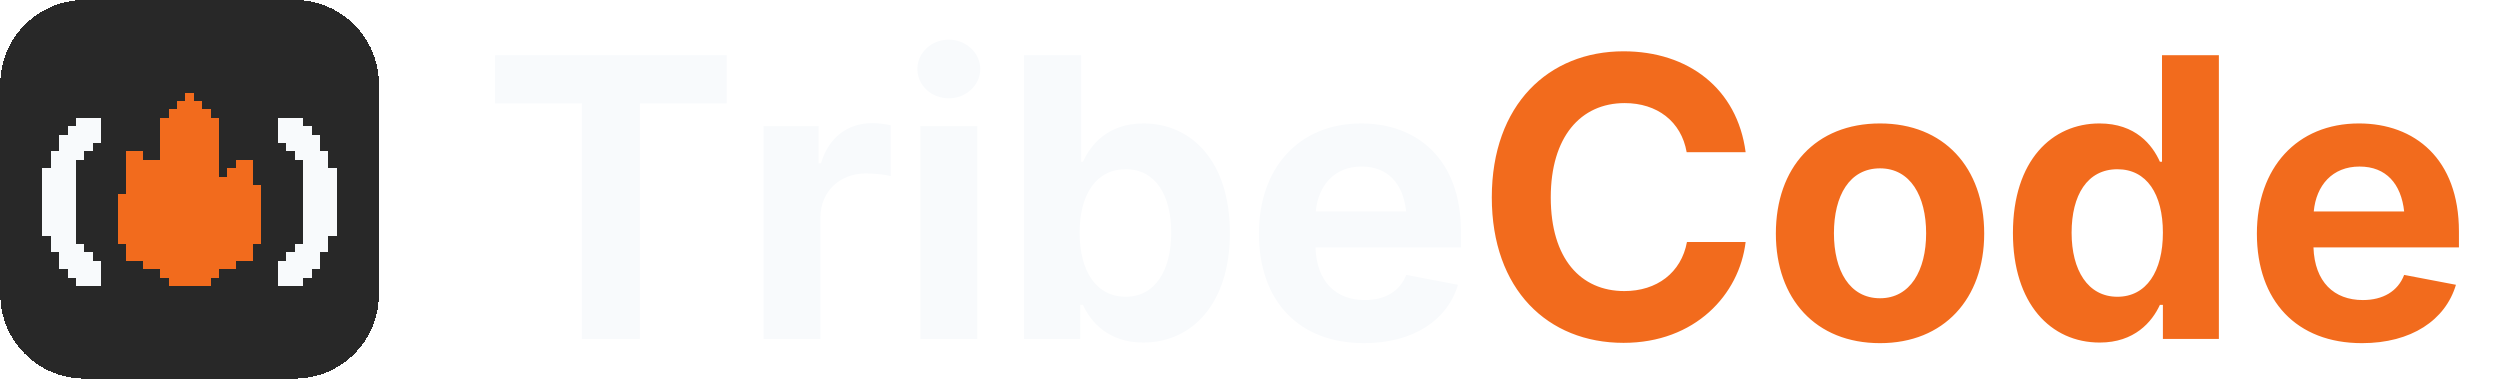
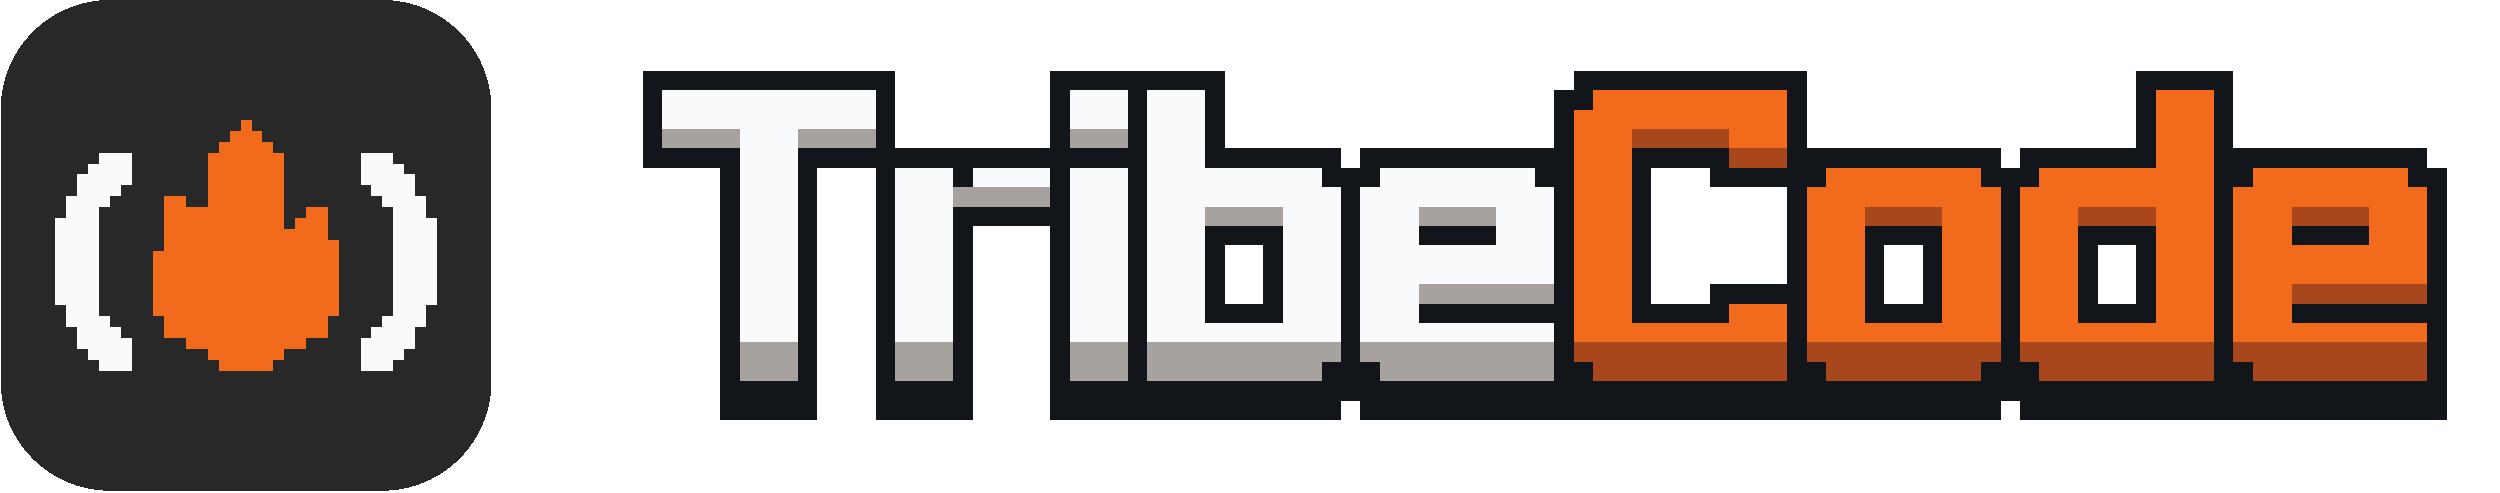
- <svg xmlns="http://www.w3.org/2000/svg" viewBox="0 0 835 127" width="1335" height="203">
+ <svg xmlns="http://www.w3.org/2000/svg" viewBox="0 0 644 127" width="1030" height="203">
  <svg x="0" y="0" width="126.48" height="126.48" viewBox="0 0 45 45" shape-rendering="crispEdges">
    <rect x="0" y="0" width="45" height="45" rx="10" fill="#282828" />
    <g fill="#F8FAFC">
      <rect x="9" y="14" width="3" height="1" />
      <rect x="8" y="15" width="4" height="1" />
      <rect x="7" y="16" width="5" height="1" />
      <rect x="7" y="17" width="4" height="1" />
      <rect x="6" y="18" width="4" height="1" />
      <rect x="6" y="19" width="3" height="1" />
      <rect x="5" y="20" width="4" height="1" />
      <rect x="5" y="21" width="4" height="1" />
      <rect x="5" y="22" width="4" height="1" />
      <rect x="5" y="23" width="4" height="1" />
      <rect x="5" y="24" width="4" height="1" />
      <rect x="5" y="25" width="4" height="1" />
      <rect x="5" y="26" width="4" height="1" />
      <rect x="5" y="27" width="4" height="1" />
      <rect x="6" y="28" width="3" height="1" />
      <rect x="6" y="29" width="4" height="1" />
      <rect x="7" y="30" width="4" height="1" />
      <rect x="7" y="31" width="5" height="1" />
      <rect x="8" y="32" width="4" height="1" />
      <rect x="9" y="33" width="3" height="1" />
    </g>
    <g fill="#F8FAFC">
      <rect x="33" y="14" width="3" height="1" />
      <rect x="33" y="15" width="4" height="1" />
      <rect x="33" y="16" width="5" height="1" />
      <rect x="34" y="17" width="4" height="1" />
      <rect x="35" y="18" width="4" height="1" />
      <rect x="36" y="19" width="3" height="1" />
      <rect x="36" y="20" width="4" height="1" />
      <rect x="36" y="21" width="4" height="1" />
      <rect x="36" y="22" width="4" height="1" />
      <rect x="36" y="23" width="4" height="1" />
      <rect x="36" y="24" width="4" height="1" />
      <rect x="36" y="25" width="4" height="1" />
      <rect x="36" y="26" width="4" height="1" />
      <rect x="36" y="27" width="4" height="1" />
      <rect x="36" y="28" width="3" height="1" />
      <rect x="35" y="29" width="4" height="1" />
      <rect x="34" y="30" width="4" height="1" />
      <rect x="33" y="31" width="5" height="1" />
      <rect x="33" y="32" width="4" height="1" />
      <rect x="33" y="33" width="3" height="1" />
    </g>
    <g fill="#F26B1D">
      <rect x="22" y="11" width="1" height="1" />
      <rect x="21" y="12" width="3" height="1" />
      <rect x="20" y="13" width="5" height="1" />
      <rect x="19" y="14" width="7" height="1" />
      <rect x="19" y="15" width="7" height="1" />
      <rect x="19" y="16" width="7" height="1" />
      <rect x="19" y="17" width="7" height="1" />
      <rect x="15" y="18" width="2" height="1" />
      <rect x="19" y="18" width="7" height="1" />
      <rect x="15" y="19" width="11" height="1" />
      <rect x="28" y="19" width="2" height="1" />
      <rect x="15" y="20" width="11" height="1" />
      <rect x="27" y="20" width="3" height="1" />
      <rect x="15" y="21" width="15" height="1" />
      <rect x="15" y="22" width="16" height="1" />
      <rect x="14" y="23" width="17" height="1" />
      <rect x="14" y="24" width="17" height="1" />
      <rect x="14" y="25" width="17" height="1" />
      <rect x="14" y="26" width="17" height="1" />
      <rect x="14" y="27" width="17" height="1" />
      <rect x="14" y="28" width="17" height="1" />
      <rect x="15" y="29" width="15" height="1" />
      <rect x="15" y="30" width="15" height="1" />
      <rect x="17" y="31" width="11" height="1" />
      <rect x="19" y="32" width="7" height="1" />
      <rect x="20" y="33" width="5" height="1" />
    </g>
  </svg>
  <g transform="translate(160.48 13.24)">
-     <path fill="#F8FAFC" d="M4.8 21.3H33.8V100H53.2V21.3H82.2V5.2H4.8ZM94.5 100H113.5V59.5C113.5 50.7 120 44.7 128.7 44.7C131.5 44.7 135.3 45.1 137 45.6V28.6C135.3 28.2 132.8 27.9 130.8 27.9C122.8 27.9 116.3 32.5 113.7 41.3H112.9V28.9H94.5ZM146.9 100H165.9V28.9H146.9ZM156.4 19.6C162.1 19.6 166.9 15.3 166.9 9.8C166.9 4.4 162.1 0 156.4 0C150.6 0 145.9 4.4 145.9 9.8C145.9 15.3 150.6 19.6 156.4 19.6ZM221.3 101.2C237.7 101.2 250.3 88.2 250.3 64.6C250.3 40.3 237.2 28 221.5 28C209.4 28 203.8 35.2 201.2 40.8H200.6V5.2H181.5V100H200.3V88.6H201.2C203.8 94.3 209.7 101.2 221.3 101.2ZM215.5 85.9C205.7 85.9 200.1 77.4 200.1 64.5C200.1 51.6 205.7 43.3 215.5 43.3C225.5 43.3 230.7 52 230.7 64.5C230.7 77 225.4 85.9 215.5 85.9ZM295.1 101.4C311.6 101.4 323 93.7 326.5 81.9L309.2 78.6C307.1 84.1 302.1 87 295.4 87C285.8 87 279.3 81 278.9 69.4H327.5V64.1C327.5 39.8 312.7 28 294.2 28C273.3 28 260 42.9 260 64.8C260 87.3 273.3 101.4 295.1 101.4ZM279 57.4C279.8 48.7 285.2 42.4 294.3 42.4C303.2 42.4 308.2 48.2 309.2 57.4Z" />
-     <path fill="#F26B1D" d="M381.8 101.3C405.7 101.3 420.5 85.2 422.6 67.6H403C401.1 77.9 392.9 84 382.1 84C367.5 84 357.5 73.2 357.5 52.7C357.5 32.6 367.4 21.2 382.2 21.2C393 21.2 401.1 27.3 402.9 37.6H422.6C419.8 16.3 403.4 3.9 381.8 3.9C356.8 3.9 337.8 21.7 337.8 52.7C337.8 83.5 356.5 101.3 381.8 101.3ZM467.5 101.4C488.8 101.4 502.3 86.6 502.3 64.8C502.3 42.7 488.8 28 467.5 28C446 28 432.7 42.7 432.7 64.8C432.7 86.6 446 101.4 467.5 101.4ZM467.5 86.4C457.3 86.4 452.1 77.1 452.1 64.7C452.1 52.1 457.3 43 467.5 43C477.6 43 482.9 52.2 482.9 64.7C482.9 77.1 477.6 86.4 467.5 86.4ZM540.9 101.2C552.5 101.2 558.4 94.3 561 88.6H562V100H580.7V5.2H561.7V40.8H561C558.5 35.2 552.9 28 540.8 28C525 28 511.9 40.3 511.9 64.6C511.9 88.2 524.5 101.2 540.9 101.2ZM546.8 85.9C536.9 85.9 531.5 77 531.5 64.5C531.5 52 536.7 43.3 546.8 43.3C556.6 43.3 562 51.6 562 64.5C562 77.4 556.5 85.9 546.8 85.9ZM628.5 101.4C645 101.4 656.4 93.7 659.9 81.9L642.6 78.6C640.5 84.1 635.5 87 628.8 87C619.2 87 612.7 81 612.3 69.4H660.9V64.1C660.9 39.8 646.1 28 627.5 28C606.7 28 593.4 42.9 593.4 64.8C593.4 87.3 606.7 101.4 628.5 101.4ZM612.4 57.4C613.2 48.7 618.6 42.4 627.7 42.4C636.6 42.4 641.6 48.2 642.6 57.4Z" />
+     <g transform="scale(0.83333)" shape-rendering="crispEdges">
+       <g fill="#12151A">
+         <rect x="6" y="6" width="78" height="6" />
+         <rect x="132" y="6" width="54" height="6" />
+         <rect x="294" y="6" width="72" height="6" />
+         <rect x="468" y="6" width="30" height="6" />
+         <rect x="6" y="12" width="6" height="6" />
+         <rect x="78" y="12" width="6" height="6" />
+         <rect x="132" y="12" width="6" height="6" />
+         <rect x="156" y="12" width="6" height="6" />
+         <rect x="180" y="12" width="6" height="6" />
+         <rect x="288" y="12" width="12" height="6" />
+         <rect x="360" y="12" width="6" height="6" />
+         <rect x="468" y="12" width="6" height="6" />
+         <rect x="492" y="12" width="6" height="6" />
+         <rect x="6" y="18" width="6" height="6" />
+         <rect x="78" y="18" width="6" height="6" />
+         <rect x="132" y="18" width="6" height="6" />
+         <rect x="156" y="18" width="6" height="6" />
+         <rect x="180" y="18" width="6" height="6" />
+         <rect x="288" y="18" width="6" height="6" />
+         <rect x="360" y="18" width="6" height="6" />
+         <rect x="468" y="18" width="6" height="6" />
+         <rect x="492" y="18" width="6" height="6" />
+         <rect x="6" y="24" width="6" height="6" />
+         <rect x="78" y="24" width="6" height="6" />
+         <rect x="132" y="24" width="6" height="6" />
+         <rect x="156" y="24" width="6" height="6" />
+         <rect x="180" y="24" width="6" height="6" />
+         <rect x="288" y="24" width="6" height="6" />
+         <rect x="360" y="24" width="6" height="6" />
+         <rect x="468" y="24" width="6" height="6" />
+         <rect x="492" y="24" width="6" height="6" />
+         <rect x="6" y="30" width="30" height="6" />
+         <rect x="54" y="30" width="108" height="6" />
+         <rect x="180" y="30" width="42" height="6" />
+         <rect x="228" y="30" width="66" height="6" />
+         <rect x="312" y="30" width="30" height="6" />
+         <rect x="360" y="30" width="66" height="6" />
+         <rect x="432" y="30" width="42" height="6" />
+         <rect x="492" y="30" width="66" height="6" />
+         <rect x="30" y="36" width="6" height="6" />
+         <rect x="54" y="36" width="6" height="6" />
+         <rect x="78" y="36" width="6" height="6" />
+         <rect x="102" y="36" width="6" height="6" />
+         <rect x="132" y="36" width="6" height="6" />
+         <rect x="156" y="36" width="6" height="6" />
+         <rect x="216" y="36" width="18" height="6" />
+         <rect x="282" y="36" width="12" height="6" />
+         <rect x="312" y="36" width="6" height="6" />
+         <rect x="336" y="36" width="36" height="6" />
+         <rect x="420" y="36" width="18" height="6" />
+         <rect x="492" y="36" width="12" height="6" />
+         <rect x="552" y="36" width="12" height="6" />
+         <rect x="30" y="42" width="6" height="6" />
+         <rect x="54" y="42" width="6" height="6" />
+         <rect x="78" y="42" width="6" height="6" />
+         <rect x="132" y="42" width="6" height="6" />
+         <rect x="156" y="42" width="6" height="6" />
+         <rect x="222" y="42" width="6" height="6" />
+         <rect x="288" y="42" width="6" height="6" />
+         <rect x="312" y="42" width="6" height="6" />
+         <rect x="360" y="42" width="6" height="6" />
+         <rect x="426" y="42" width="6" height="6" />
+         <rect x="492" y="42" width="6" height="6" />
+         <rect x="558" y="42" width="6" height="6" />
+         <rect x="30" y="48" width="6" height="6" />
+         <rect x="54" y="48" width="6" height="6" />
+         <rect x="78" y="48" width="6" height="6" />
+         <rect x="102" y="48" width="36" height="6" />
+         <rect x="156" y="48" width="6" height="6" />
+         <rect x="222" y="48" width="6" height="6" />
+         <rect x="288" y="48" width="6" height="6" />
+         <rect x="312" y="48" width="6" height="6" />
+         <rect x="360" y="48" width="6" height="6" />
+         <rect x="426" y="48" width="6" height="6" />
+         <rect x="492" y="48" width="6" height="6" />
+         <rect x="558" y="48" width="6" height="6" />
+         <rect x="30" y="54" width="6" height="6" />
+         <rect x="54" y="54" width="6" height="6" />
+         <rect x="78" y="54" width="6" height="6" />
+         <rect x="102" y="54" width="6" height="6" />
+         <rect x="132" y="54" width="6" height="6" />
+         <rect x="156" y="54" width="6" height="6" />
+         <rect x="180" y="54" width="24" height="6" />
+         <rect x="222" y="54" width="6" height="6" />
+         <rect x="246" y="54" width="24" height="6" />
+         <rect x="288" y="54" width="6" height="6" />
+         <rect x="312" y="54" width="6" height="6" />
+         <rect x="360" y="54" width="6" height="6" />
+         <rect x="384" y="54" width="24" height="6" />
+         <rect x="426" y="54" width="6" height="6" />
+         <rect x="450" y="54" width="24" height="6" />
+         <rect x="492" y="54" width="6" height="6" />
+         <rect x="516" y="54" width="24" height="6" />
+         <rect x="558" y="54" width="6" height="6" />
+         <rect x="30" y="60" width="6" height="6" />
+         <rect x="54" y="60" width="6" height="6" />
+         <rect x="78" y="60" width="6" height="6" />
+         <rect x="102" y="60" width="6" height="6" />
+         <rect x="132" y="60" width="6" height="6" />
+         <rect x="156" y="60" width="6" height="6" />
+         <rect x="180" y="60" width="6" height="6" />
+         <rect x="198" y="60" width="6" height="6" />
+         <rect x="222" y="60" width="6" height="6" />
+         <rect x="288" y="60" width="6" height="6" />
+         <rect x="312" y="60" width="6" height="6" />
+         <rect x="360" y="60" width="6" height="6" />
+         <rect x="384" y="60" width="6" height="6" />
+         <rect x="402" y="60" width="6" height="6" />
+         <rect x="426" y="60" width="6" height="6" />
+         <rect x="450" y="60" width="6" height="6" />
+         <rect x="468" y="60" width="6" height="6" />
+         <rect x="492" y="60" width="6" height="6" />
+         <rect x="558" y="60" width="6" height="6" />
+         <rect x="30" y="66" width="6" height="6" />
+         <rect x="54" y="66" width="6" height="6" />
+         <rect x="78" y="66" width="6" height="6" />
+         <rect x="102" y="66" width="6" height="6" />
+         <rect x="132" y="66" width="6" height="6" />
+         <rect x="156" y="66" width="6" height="6" />
+         <rect x="180" y="66" width="6" height="6" />
+         <rect x="198" y="66" width="6" height="6" />
+         <rect x="222" y="66" width="6" height="6" />
+         <rect x="288" y="66" width="6" height="6" />
+         <rect x="312" y="66" width="6" height="6" />
+         <rect x="360" y="66" width="6" height="6" />
+         <rect x="384" y="66" width="6" height="6" />
+         <rect x="402" y="66" width="6" height="6" />
+         <rect x="426" y="66" width="6" height="6" />
+         <rect x="450" y="66" width="6" height="6" />
+         <rect x="468" y="66" width="6" height="6" />
+         <rect x="492" y="66" width="6" height="6" />
+         <rect x="558" y="66" width="6" height="6" />
+         <rect x="30" y="72" width="6" height="6" />
+         <rect x="54" y="72" width="6" height="6" />
+         <rect x="78" y="72" width="6" height="6" />
+         <rect x="102" y="72" width="6" height="6" />
+         <rect x="132" y="72" width="6" height="6" />
+         <rect x="156" y="72" width="6" height="6" />
+         <rect x="180" y="72" width="6" height="6" />
+         <rect x="198" y="72" width="6" height="6" />
+         <rect x="222" y="72" width="6" height="6" />
+         <rect x="288" y="72" width="6" height="6" />
+         <rect x="312" y="72" width="6" height="6" />
+         <rect x="336" y="72" width="30" height="6" />
+         <rect x="384" y="72" width="6" height="6" />
+         <rect x="402" y="72" width="6" height="6" />
+         <rect x="426" y="72" width="6" height="6" />
+         <rect x="450" y="72" width="6" height="6" />
+         <rect x="468" y="72" width="6" height="6" />
+         <rect x="492" y="72" width="6" height="6" />
+         <rect x="558" y="72" width="6" height="6" />
+         <rect x="30" y="78" width="6" height="6" />
+         <rect x="54" y="78" width="6" height="6" />
+         <rect x="78" y="78" width="6" height="6" />
+         <rect x="102" y="78" width="6" height="6" />
+         <rect x="132" y="78" width="6" height="6" />
+         <rect x="156" y="78" width="6" height="6" />
+         <rect x="180" y="78" width="24" height="6" />
+         <rect x="222" y="78" width="6" height="6" />
+         <rect x="246" y="78" width="48" height="6" />
+         <rect x="312" y="78" width="30" height="6" />
+         <rect x="360" y="78" width="6" height="6" />
+         <rect x="384" y="78" width="24" height="6" />
+         <rect x="426" y="78" width="6" height="6" />
+         <rect x="450" y="78" width="24" height="6" />
+         <rect x="492" y="78" width="6" height="6" />
+         <rect x="516" y="78" width="48" height="6" />
+         <rect x="30" y="84" width="6" height="6" />
+         <rect x="54" y="84" width="6" height="6" />
+         <rect x="78" y="84" width="6" height="6" />
+         <rect x="102" y="84" width="6" height="6" />
+         <rect x="132" y="84" width="6" height="6" />
+         <rect x="156" y="84" width="6" height="6" />
+         <rect x="222" y="84" width="6" height="6" />
+         <rect x="288" y="84" width="6" height="6" />
+         <rect x="360" y="84" width="6" height="6" />
+         <rect x="426" y="84" width="6" height="6" />
+         <rect x="492" y="84" width="6" height="6" />
+         <rect x="558" y="84" width="6" height="6" />
+         <rect x="30" y="90" width="6" height="6" />
+         <rect x="54" y="90" width="6" height="6" />
+         <rect x="78" y="90" width="6" height="6" />
+         <rect x="102" y="90" width="6" height="6" />
+         <rect x="132" y="90" width="6" height="6" />
+         <rect x="156" y="90" width="6" height="6" />
+         <rect x="222" y="90" width="6" height="6" />
+         <rect x="288" y="90" width="6" height="6" />
+         <rect x="360" y="90" width="6" height="6" />
+         <rect x="426" y="90" width="6" height="6" />
+         <rect x="492" y="90" width="6" height="6" />
+         <rect x="558" y="90" width="6" height="6" />
+         <rect x="30" y="96" width="6" height="6" />
+         <rect x="54" y="96" width="6" height="6" />
+         <rect x="78" y="96" width="6" height="6" />
+         <rect x="102" y="96" width="6" height="6" />
+         <rect x="132" y="96" width="6" height="6" />
+         <rect x="156" y="96" width="6" height="6" />
+         <rect x="216" y="96" width="18" height="6" />
+         <rect x="288" y="96" width="12" height="6" />
+         <rect x="360" y="96" width="12" height="6" />
+         <rect x="420" y="96" width="18" height="6" />
+         <rect x="492" y="96" width="12" height="6" />
+         <rect x="558" y="96" width="6" height="6" />
+         <rect x="30" y="102" width="30" height="6" />
+         <rect x="78" y="102" width="30" height="6" />
+         <rect x="132" y="102" width="432" height="6" />
+         <rect x="30" y="108" width="30" height="6" />
+         <rect x="78" y="108" width="30" height="6" />
+         <rect x="132" y="108" width="90" height="6" />
+         <rect x="228" y="108" width="198" height="6" />
+         <rect x="432" y="108" width="132" height="6" />
+       </g>
+       <g fill="#F8FAFC">
+         <rect x="12" y="12" width="66" height="6" />
+         <rect x="138" y="12" width="18" height="6" />
+         <rect x="162" y="12" width="18" height="6" />
+         <rect x="12" y="18" width="66" height="6" />
+         <rect x="138" y="18" width="18" height="6" />
+         <rect x="162" y="18" width="18" height="6" />
+         <rect x="36" y="24" width="18" height="6" />
+         <rect x="162" y="24" width="18" height="6" />
+         <rect x="36" y="30" width="18" height="6" />
+         <rect x="162" y="30" width="18" height="6" />
+         <rect x="36" y="36" width="18" height="6" />
+         <rect x="84" y="36" width="18" height="6" />
+         <rect x="108" y="36" width="24" height="6" />
+         <rect x="138" y="36" width="18" height="6" />
+         <rect x="162" y="36" width="54" height="6" />
+         <rect x="234" y="36" width="48" height="6" />
+         <rect x="36" y="42" width="18" height="6" />
+         <rect x="84" y="42" width="18" height="6" />
+         <rect x="138" y="42" width="18" height="6" />
+         <rect x="162" y="42" width="60" height="6" />
+         <rect x="228" y="42" width="60" height="6" />
+         <rect x="36" y="48" width="18" height="6" />
+         <rect x="84" y="48" width="18" height="6" />
+         <rect x="138" y="48" width="18" height="6" />
+         <rect x="162" y="48" width="18" height="6" />
+         <rect x="204" y="48" width="18" height="6" />
+         <rect x="228" y="48" width="18" height="6" />
+         <rect x="270" y="48" width="18" height="6" />
+         <rect x="36" y="54" width="18" height="6" />
+         <rect x="84" y="54" width="18" height="6" />
+         <rect x="138" y="54" width="18" height="6" />
+         <rect x="162" y="54" width="18" height="6" />
+         <rect x="204" y="54" width="18" height="6" />
+         <rect x="228" y="54" width="18" height="6" />
+         <rect x="270" y="54" width="18" height="6" />
+         <rect x="36" y="60" width="18" height="6" />
+         <rect x="84" y="60" width="18" height="6" />
+         <rect x="138" y="60" width="18" height="6" />
+         <rect x="162" y="60" width="18" height="6" />
+         <rect x="204" y="60" width="18" height="6" />
+         <rect x="228" y="60" width="60" height="6" />
+         <rect x="36" y="66" width="18" height="6" />
+         <rect x="84" y="66" width="18" height="6" />
+         <rect x="138" y="66" width="18" height="6" />
+         <rect x="162" y="66" width="18" height="6" />
+         <rect x="204" y="66" width="18" height="6" />
+         <rect x="228" y="66" width="60" height="6" />
+         <rect x="36" y="72" width="18" height="6" />
+         <rect x="84" y="72" width="18" height="6" />
+         <rect x="138" y="72" width="18" height="6" />
+         <rect x="162" y="72" width="18" height="6" />
+         <rect x="204" y="72" width="18" height="6" />
+         <rect x="228" y="72" width="18" height="6" />
+         <rect x="36" y="78" width="18" height="6" />
+         <rect x="84" y="78" width="18" height="6" />
+         <rect x="138" y="78" width="18" height="6" />
+         <rect x="162" y="78" width="18" height="6" />
+         <rect x="204" y="78" width="18" height="6" />
+         <rect x="228" y="78" width="18" height="6" />
+         <rect x="36" y="84" width="18" height="6" />
+         <rect x="84" y="84" width="18" height="6" />
+         <rect x="138" y="84" width="18" height="6" />
+         <rect x="162" y="84" width="60" height="6" />
+         <rect x="228" y="84" width="60" height="6" />
+       </g>
+       <g fill="#A8A29E">
+         <rect x="12" y="24" width="24" height="6" />
+         <rect x="54" y="24" width="24" height="6" />
+         <rect x="138" y="24" width="18" height="6" />
+         <rect x="102" y="42" width="30" height="6" />
+         <rect x="180" y="48" width="24" height="6" />
+         <rect x="246" y="48" width="24" height="6" />
+         <rect x="246" y="72" width="42" height="6" />
+         <rect x="36" y="90" width="18" height="6" />
+         <rect x="84" y="90" width="18" height="6" />
+         <rect x="138" y="90" width="18" height="6" />
+         <rect x="162" y="90" width="60" height="6" />
+         <rect x="228" y="90" width="60" height="6" />
+         <rect x="36" y="96" width="18" height="6" />
+         <rect x="84" y="96" width="18" height="6" />
+         <rect x="138" y="96" width="18" height="6" />
+         <rect x="162" y="96" width="54" height="6" />
+         <rect x="234" y="96" width="54" height="6" />
+       </g>
+       <g fill="#F26B1D">
+         <rect x="300" y="12" width="60" height="6" />
+         <rect x="474" y="12" width="18" height="6" />
+         <rect x="294" y="18" width="66" height="6" />
+         <rect x="474" y="18" width="18" height="6" />
+         <rect x="294" y="24" width="18" height="6" />
+         <rect x="342" y="24" width="18" height="6" />
+         <rect x="474" y="24" width="18" height="6" />
+         <rect x="294" y="30" width="18" height="6" />
+         <rect x="474" y="30" width="18" height="6" />
+         <rect x="294" y="36" width="18" height="6" />
+         <rect x="372" y="36" width="48" height="6" />
+         <rect x="438" y="36" width="54" height="6" />
+         <rect x="504" y="36" width="48" height="6" />
+         <rect x="294" y="42" width="18" height="6" />
+         <rect x="366" y="42" width="60" height="6" />
+         <rect x="432" y="42" width="60" height="6" />
+         <rect x="498" y="42" width="60" height="6" />
+         <rect x="294" y="48" width="18" height="6" />
+         <rect x="366" y="48" width="18" height="6" />
+         <rect x="408" y="48" width="18" height="6" />
+         <rect x="432" y="48" width="18" height="6" />
+         <rect x="474" y="48" width="18" height="6" />
+         <rect x="498" y="48" width="18" height="6" />
+         <rect x="540" y="48" width="18" height="6" />
+         <rect x="294" y="54" width="18" height="6" />
+         <rect x="366" y="54" width="18" height="6" />
+         <rect x="408" y="54" width="18" height="6" />
+         <rect x="432" y="54" width="18" height="6" />
+         <rect x="474" y="54" width="18" height="6" />
+         <rect x="498" y="54" width="18" height="6" />
+         <rect x="540" y="54" width="18" height="6" />
+         <rect x="294" y="60" width="18" height="6" />
+         <rect x="366" y="60" width="18" height="6" />
+         <rect x="408" y="60" width="18" height="6" />
+         <rect x="432" y="60" width="18" height="6" />
+         <rect x="474" y="60" width="18" height="6" />
+         <rect x="498" y="60" width="60" height="6" />
+         <rect x="294" y="66" width="18" height="6" />
+         <rect x="366" y="66" width="18" height="6" />
+         <rect x="408" y="66" width="18" height="6" />
+         <rect x="432" y="66" width="18" height="6" />
+         <rect x="474" y="66" width="18" height="6" />
+         <rect x="498" y="66" width="60" height="6" />
+         <rect x="294" y="72" width="18" height="6" />
+         <rect x="366" y="72" width="18" height="6" />
+         <rect x="408" y="72" width="18" height="6" />
+         <rect x="432" y="72" width="18" height="6" />
+         <rect x="474" y="72" width="18" height="6" />
+         <rect x="498" y="72" width="18" height="6" />
+         <rect x="294" y="78" width="18" height="6" />
+         <rect x="342" y="78" width="18" height="6" />
+         <rect x="366" y="78" width="18" height="6" />
+         <rect x="408" y="78" width="18" height="6" />
+         <rect x="432" y="78" width="18" height="6" />
+         <rect x="474" y="78" width="18" height="6" />
+         <rect x="498" y="78" width="18" height="6" />
+         <rect x="294" y="84" width="66" height="6" />
+         <rect x="366" y="84" width="60" height="6" />
+         <rect x="432" y="84" width="60" height="6" />
+         <rect x="498" y="84" width="60" height="6" />
+       </g>
+       <g fill="#A8471B">
+         <rect x="312" y="24" width="30" height="6" />
+         <rect x="342" y="30" width="18" height="6" />
+         <rect x="384" y="48" width="24" height="6" />
+         <rect x="450" y="48" width="24" height="6" />
+         <rect x="516" y="48" width="24" height="6" />
+         <rect x="516" y="72" width="42" height="6" />
+         <rect x="294" y="90" width="66" height="6" />
+         <rect x="366" y="90" width="60" height="6" />
+         <rect x="432" y="90" width="60" height="6" />
+         <rect x="498" y="90" width="60" height="6" />
+         <rect x="300" y="96" width="60" height="6" />
+         <rect x="372" y="96" width="48" height="6" />
+         <rect x="438" y="96" width="54" height="6" />
+         <rect x="504" y="96" width="54" height="6" />
+       </g>
+     </g>
  </g>
</svg>
